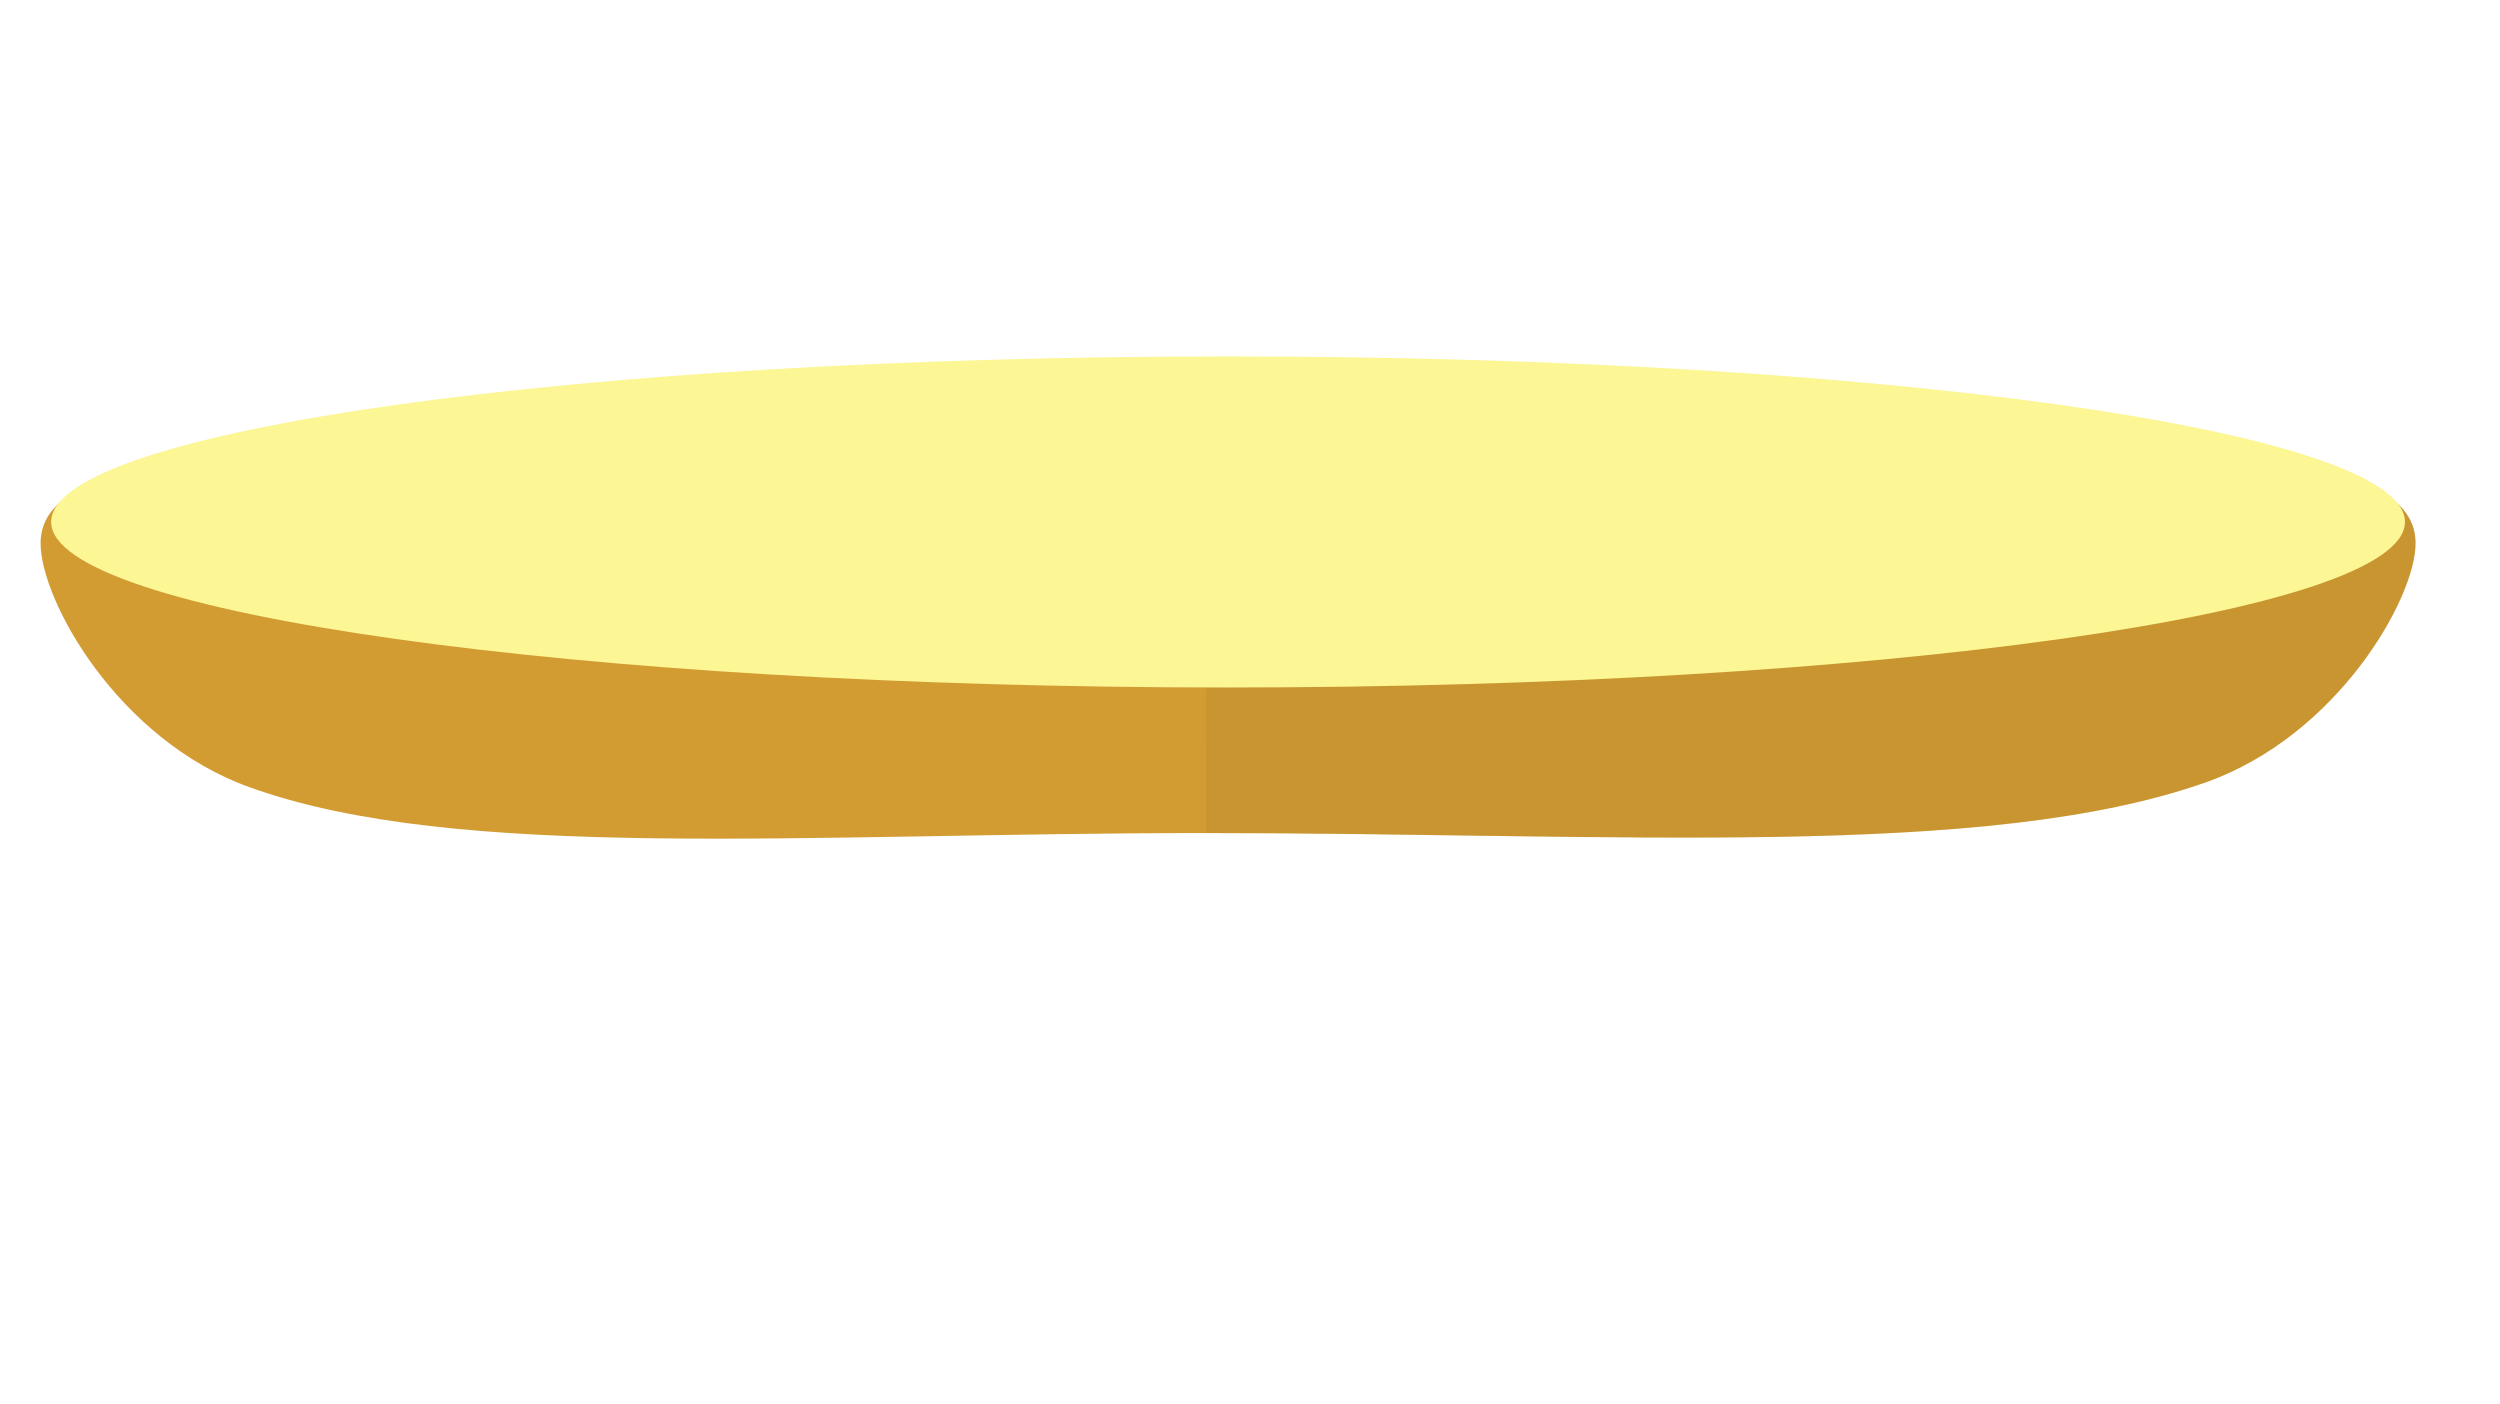
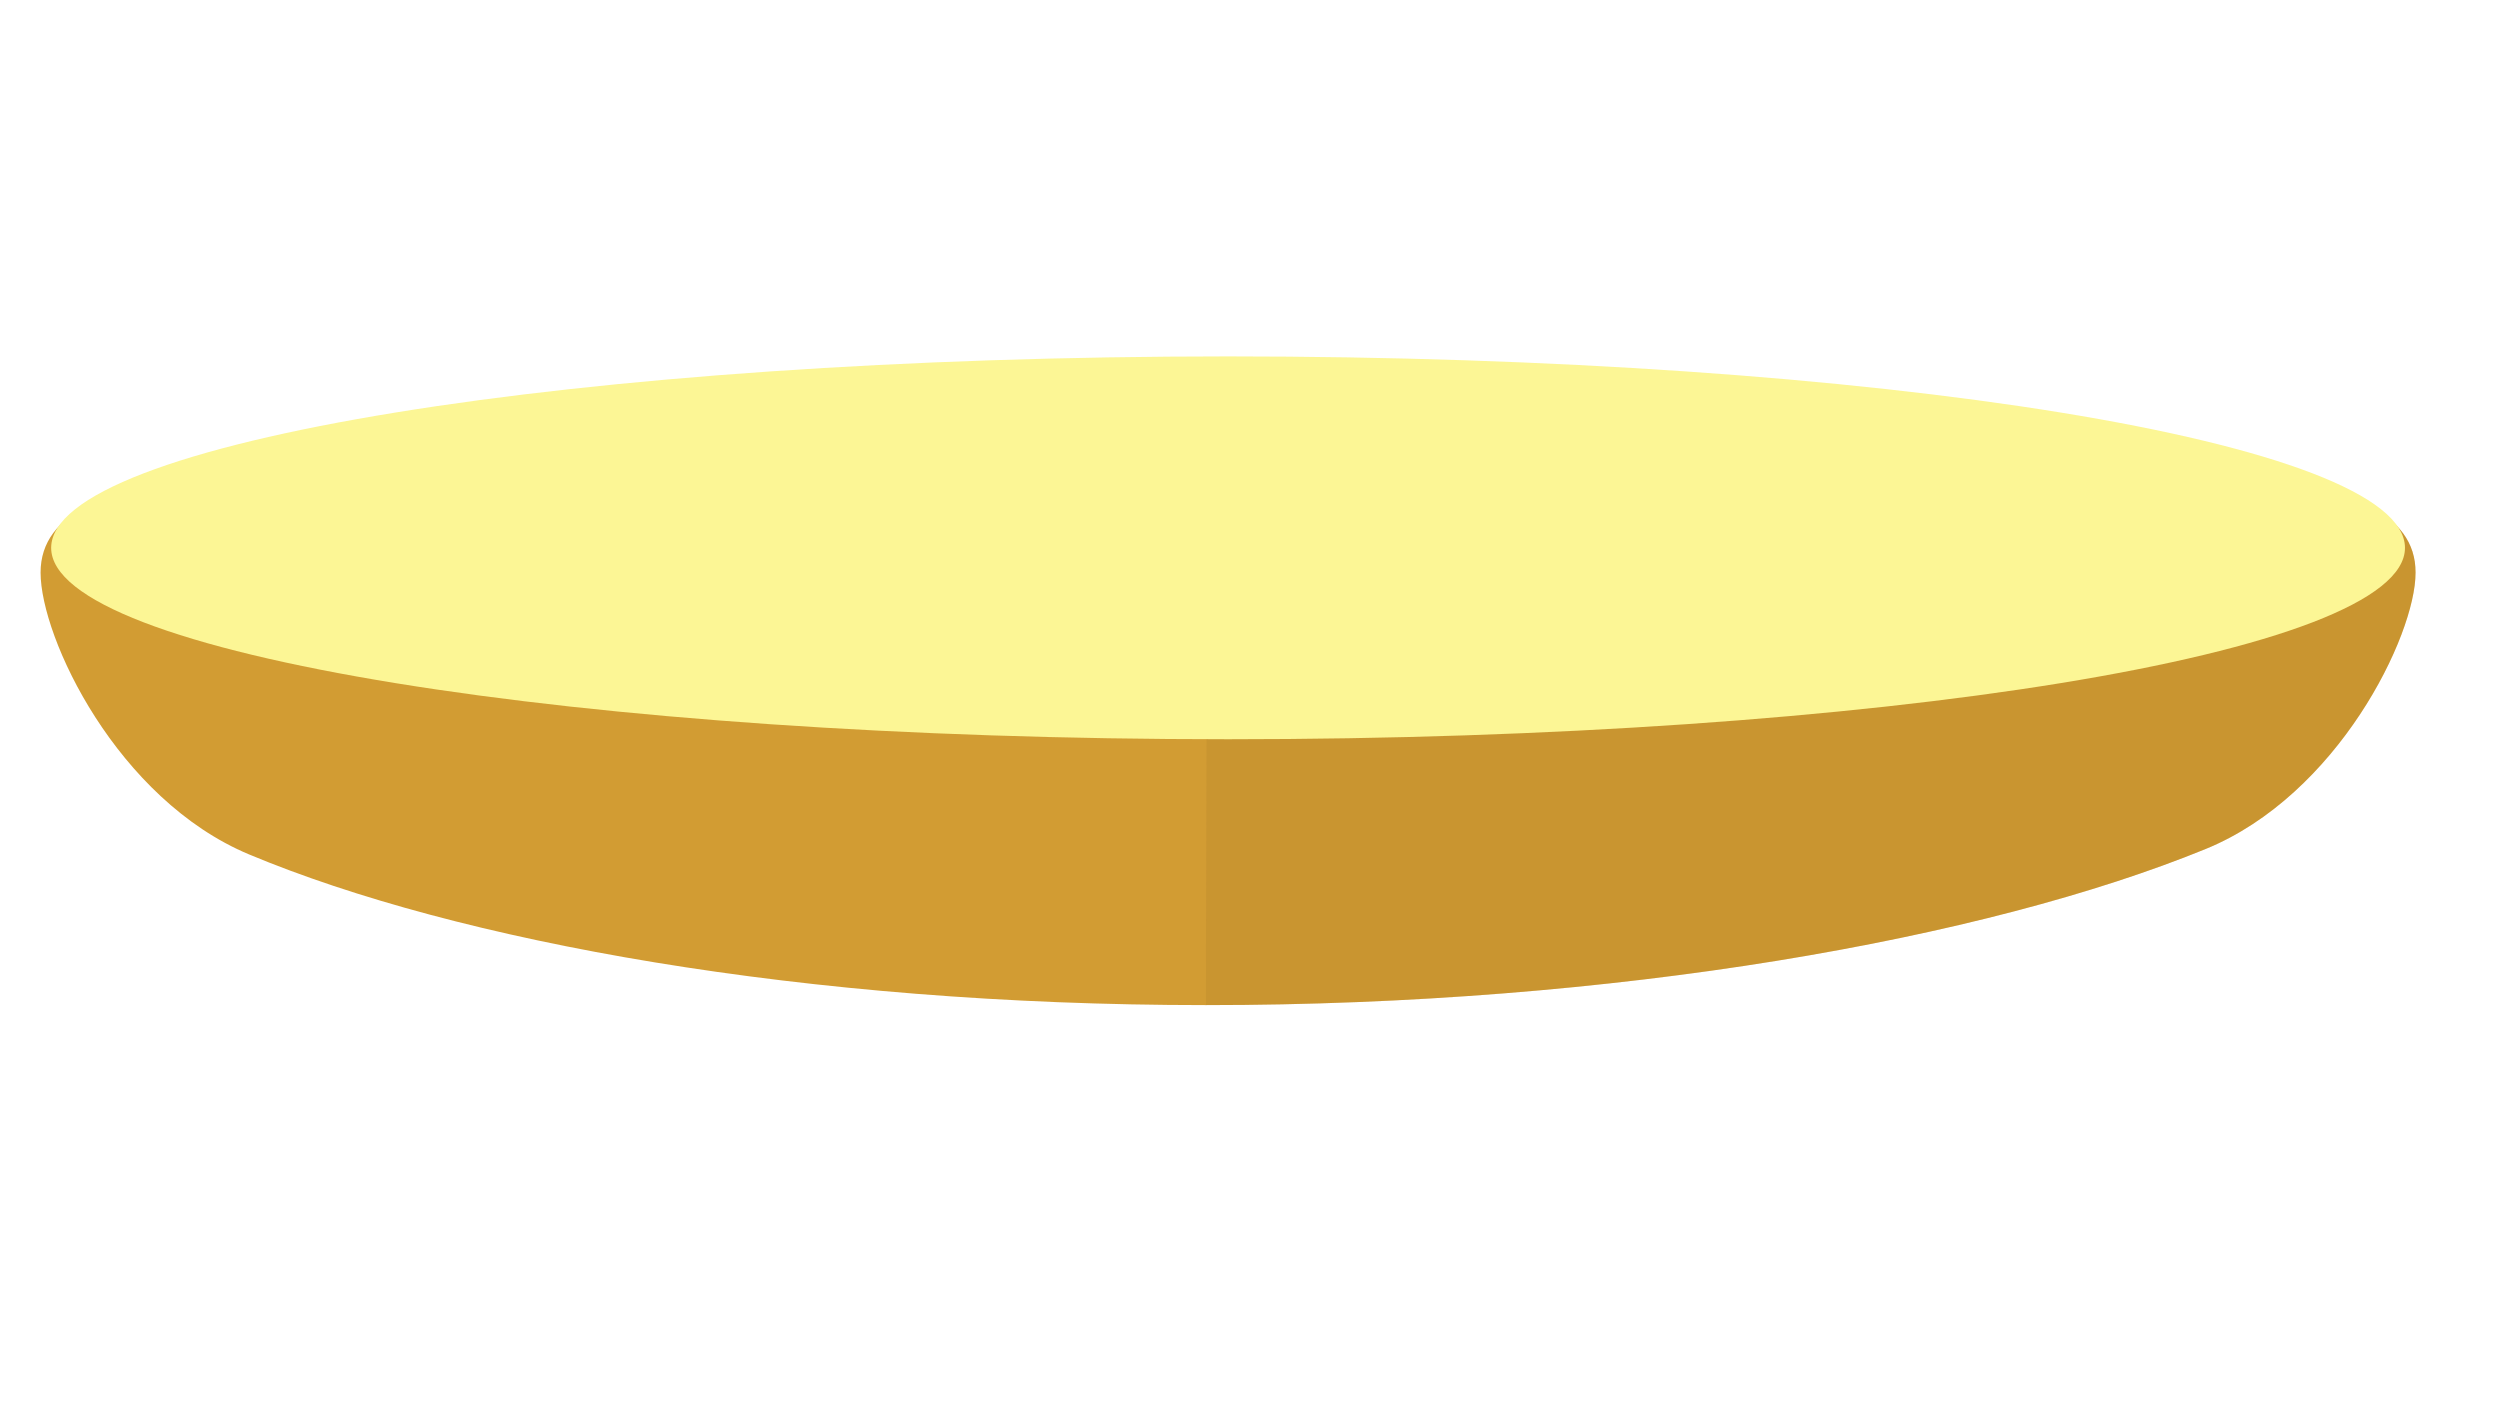
<svg xmlns="http://www.w3.org/2000/svg" viewBox="0 0 71.25 40" height="40" width="71.25" xml:space="preserve" version="1.1" id="svg2">
  <defs id="defs6">
    <clipPath id="clipPath16" clipPathUnits="userSpaceOnUse">
      <path id="path18" d="M 0,32 57,32 57,0 0,0 0,32 Z" />
    </clipPath>
    <clipPath id="clipPath28" clipPathUnits="userSpaceOnUse">
-       <path id="path30" d="m 27.493,22.025 27.582,0 0,-9.123 -27.582,0 0,9.123 z" />
+       <path id="path30" d="m 27.493,21.736 27.582,0 0,-12.653 -27.582,0 0,12.653 z" />
    </clipPath>
  </defs>
  <g transform="matrix(1.25,0,0,-1.25,0,40)" id="g10">
    <g id="g12">
      <g clip-path="url(#clipPath16)" id="g14">
-         <g transform="translate(55.0752,19.6126)" id="g20">
-           <path id="path22" style="fill:#d29c33;fill-opacity:1;fill-rule:nonzero;stroke:none" d="m 0,0 c 0,2.362 -6.131,2.128 -15.052,2.06 -3.622,-0.029 -7.705,0.352 -12.023,0.352 -4.177,0 -8.134,-0.386 -11.667,-0.355 C -47.855,2.134 -54.15,2.394 -54.15,0 c 0,-1.288 1.746,-4.471 4.755,-5.558 4.752,-1.717 12.657,-1.048 21.812,-1.048 9.346,0 17.784,-0.618 22.798,1.156 C -1.776,-4.387 0,-1.246 0,0" />
+         <g transform="translate(55.0752,18.9456)" id="g20">
+           <path id="path22" style="fill:#d29c33;fill-opacity:1;fill-rule:nonzero;stroke:none" d="M 0,0 C 0,2.732 -6.131,2.462 -15.052,2.382 -18.674,2.35 -22.757,2.79 -27.075,2.79 -31.252,2.79 -35.209,2.344 -38.742,2.379 -47.855,2.468 -54.15,2.769 -54.15,0 c 0,-1.489 1.746,-5.169 4.755,-6.427 4.752,-1.985 12.657,-3.435 21.812,-3.435 9.346,0 17.784,1.509 22.798,3.56 C -1.776,-5.072 0,-1.44 0,0" />
        </g>
        <g id="g24">
          <g id="g26" />
          <g id="g32">
            <g style="opacity:0.25" id="g34" clip-path="url(#clipPath28)">
-               <g id="g36" transform="translate(55.0752,19.6126)">
-                 <path id="path38" style="fill:#b07f29;fill-opacity:1;fill-rule:nonzero;stroke:none" d="m 0,0 c 0,2.362 -6.131,2.128 -15.052,2.06 -3.622,-0.029 -8.179,0.353 -12.498,0.353 l -0.033,-9.019 c 9.346,0 17.784,-0.618 22.798,1.156 C -1.776,-4.387 0,-1.246 0,0" />
+               <g id="g36" transform="translate(55.0752,18.9456)">
+                 <path id="path38" style="fill:#b07f29;fill-opacity:1;fill-rule:nonzero;stroke:none" d="M 0,0 C 0,2.732 -6.131,2.462 -15.052,2.382 -18.674,2.35 -23.231,2.79 -27.55,2.79 l -0.033,-12.652 c 9.346,0 17.784,1.509 22.798,3.56 C -1.776,-5.072 0,-1.44 0,0" />
              </g>
            </g>
          </g>
        </g>
-         <g transform="translate(1.1665,20.0999)" id="g40">
-           <path id="path42" style="fill:#fcf695;fill-opacity:1;fill-rule:nonzero;stroke:none" d="M 0,0 C 0,2.085 12.014,3.774 26.833,3.774 41.653,3.774 53.667,2.085 53.667,0 53.667,-2.085 41.653,-3.775 26.833,-3.775 12.014,-3.775 0,-2.085 0,0" />
+         <g transform="translate(1.1665,19.5091)" id="g40">
+           <path id="path42" style="fill:#fcf695;fill-opacity:1;fill-rule:nonzero;stroke:none" d="M 0,0 C 0,2.411 12.014,4.365 26.833,4.365 41.653,4.365 53.667,2.411 53.667,0 53.667,-2.41 41.653,-4.364 26.833,-4.364 12.014,-4.364 0,-2.41 0,0" />
        </g>
      </g>
    </g>
  </g>
</svg>
